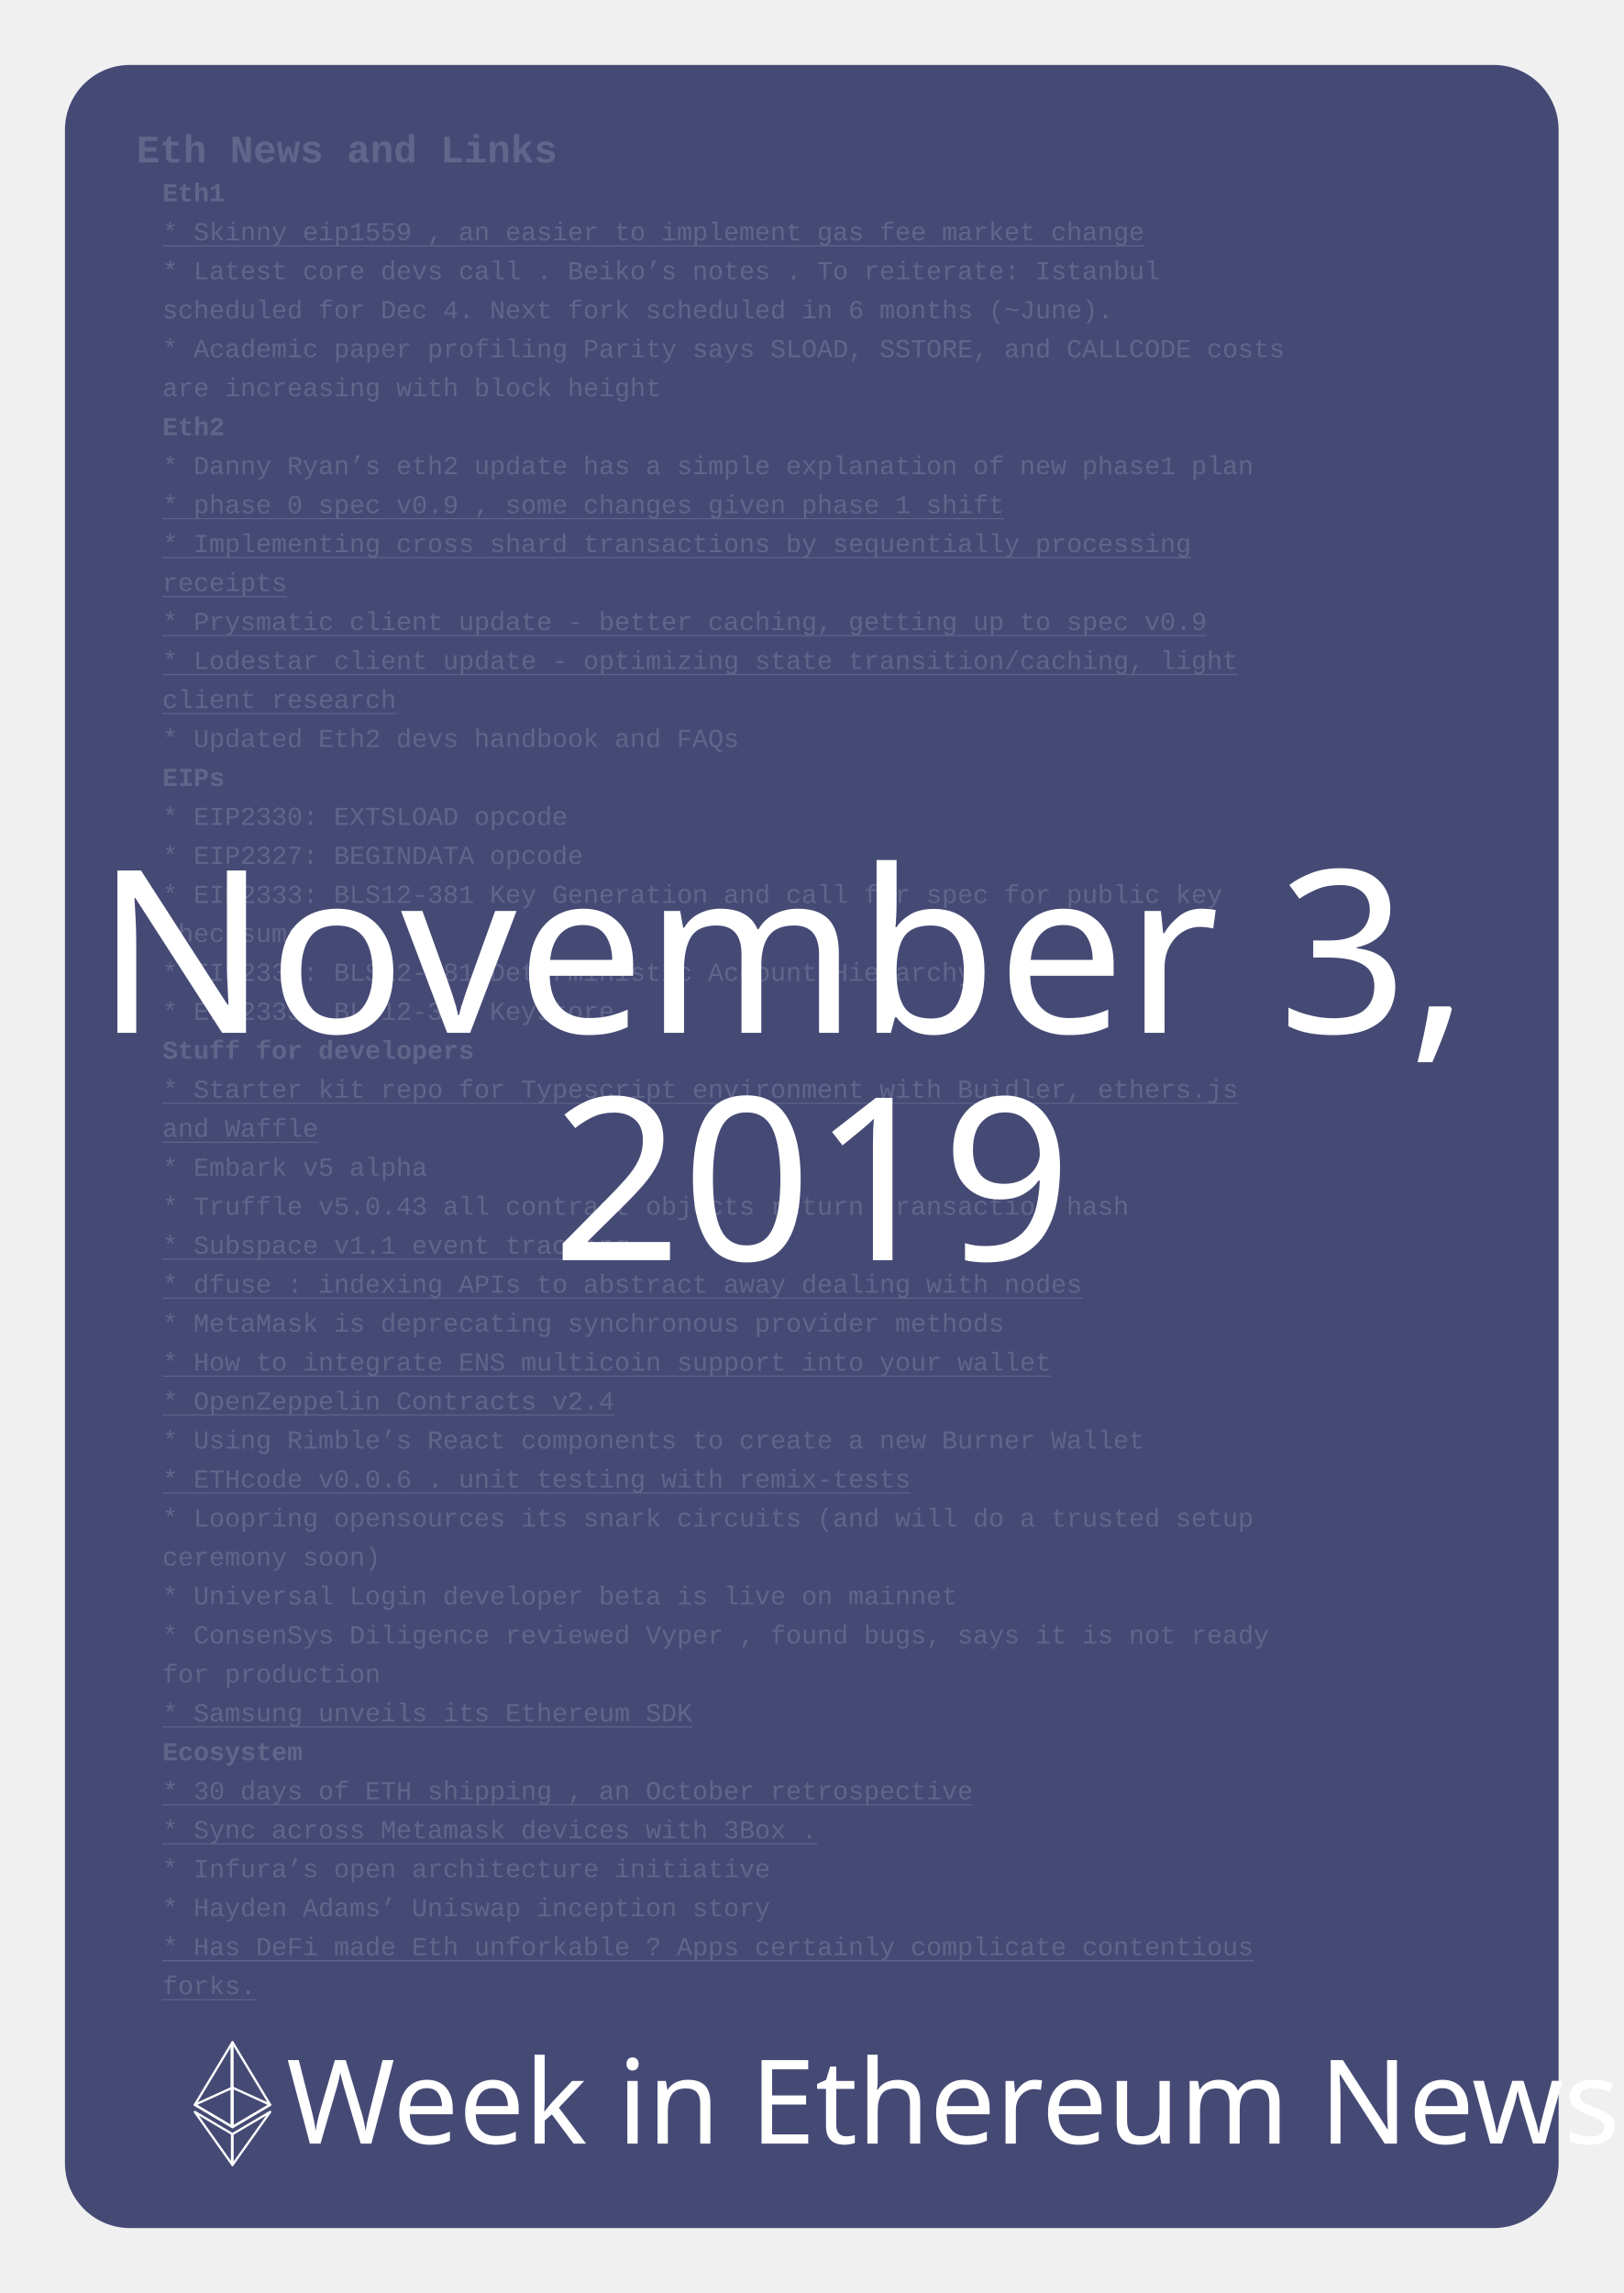
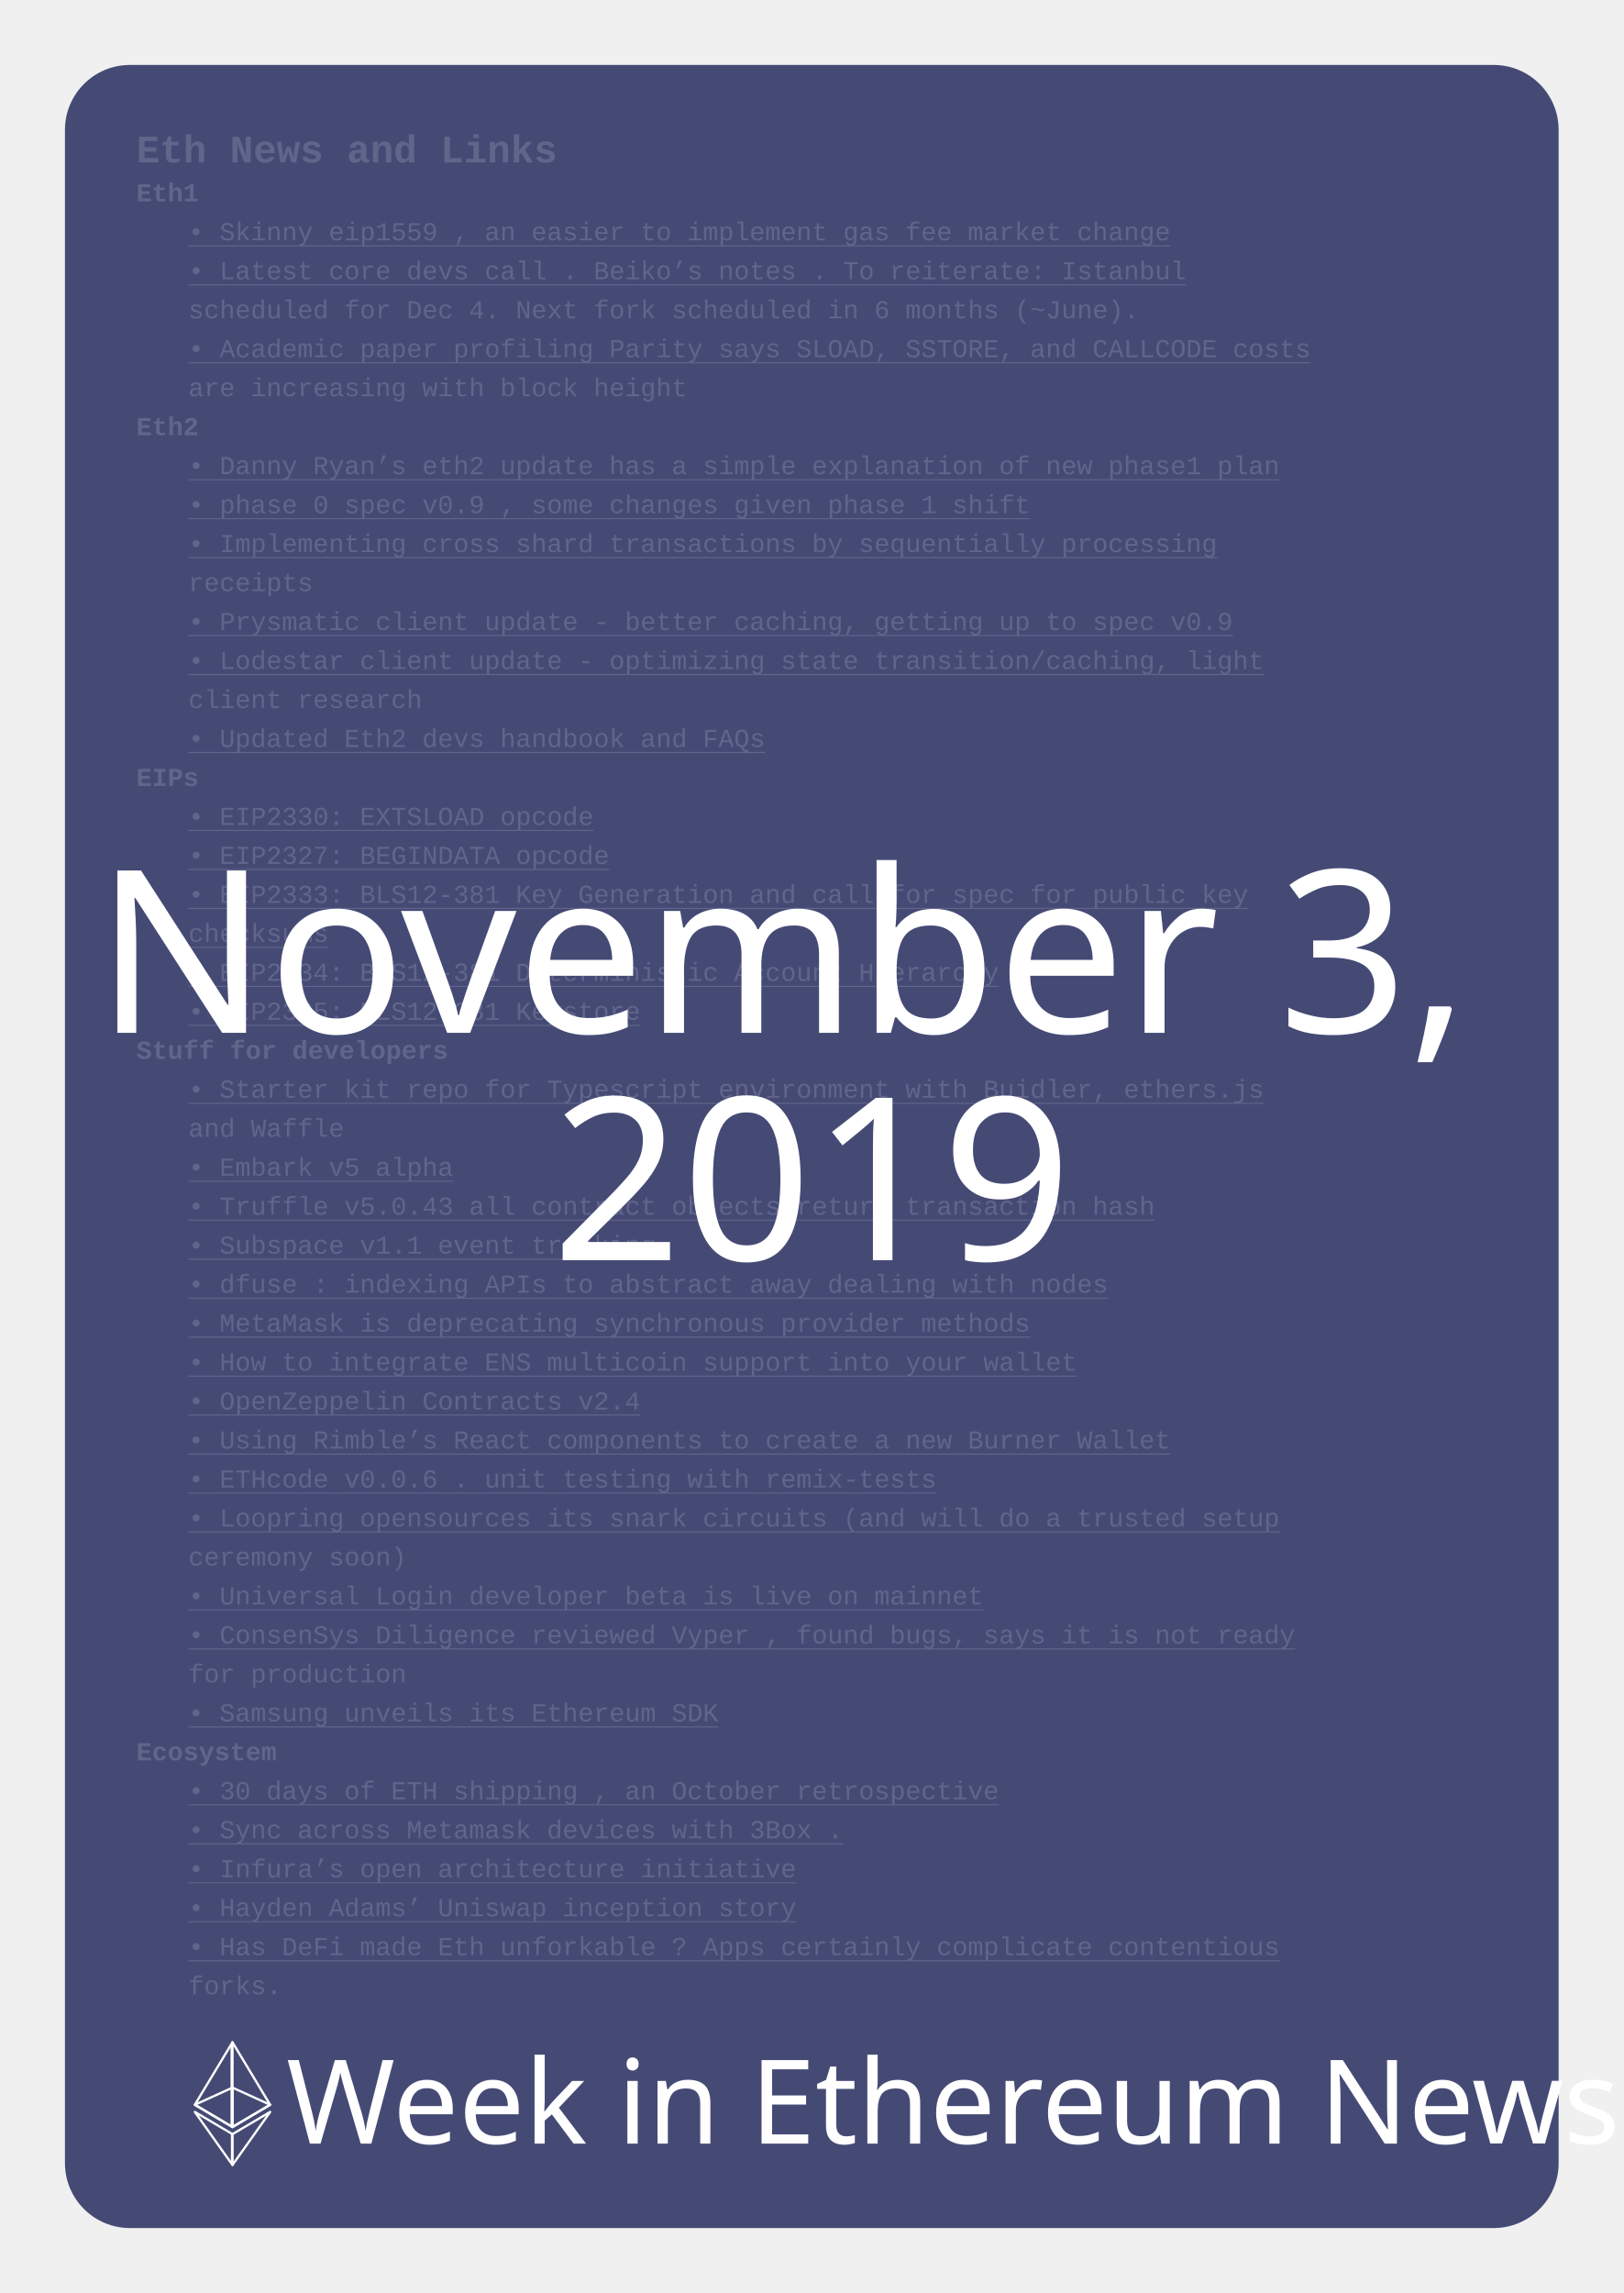
<svg xmlns="http://www.w3.org/2000/svg" width="500" height="706">
  <rect x="20" y="20" width="460" height="666" rx="20" fill="#454A75" />
  <text x="42" y="50" font-size="12" font-family="Courier New" fill="#ffffff" opacity="0.15" font-weight="bold">Eth News and Links</text>
-   <text x="50" y="62" font-size="8" font-family="Courier New" fill="#ffffff" opacity="0.15" font-weight="bold">Eth1</text>
-   <text x="50" y="74" font-size="8" font-family="Courier New" fill="#ffffff" opacity="0.15" text-decoration="underline">* Skinny eip1559 , an easier to implement gas fee market change</text>
-   <text x="50" y="86" font-size="8" font-family="Courier New" fill="#ffffff" opacity="0.15">* Latest core devs call . Beiko’s notes . To reiterate: Istanbul</text>
-   <text x="50" y="98" font-size="8" font-family="Courier New" fill="#ffffff" opacity="0.15">scheduled for Dec 4. Next fork scheduled in 6 months (~June).</text>
-   <text x="50" y="110" font-size="8" font-family="Courier New" fill="#ffffff" opacity="0.15">* Academic paper profiling Parity says SLOAD, SSTORE, and CALLCODE costs</text>
-   <text x="50" y="122" font-size="8" font-family="Courier New" fill="#ffffff" opacity="0.15">are increasing with block height</text>
-   <text x="50" y="134" font-size="8" font-family="Courier New" fill="#ffffff" opacity="0.15" font-weight="bold">Eth2</text>
-   <text x="50" y="146" font-size="8" font-family="Courier New" fill="#ffffff" opacity="0.15">* Danny Ryan’s eth2 update has a simple explanation of new phase1 plan</text>
-   <text x="50" y="158" font-size="8" font-family="Courier New" fill="#ffffff" opacity="0.15" text-decoration="underline">* phase 0 spec v0.9 , some changes given phase 1 shift</text>
-   <text x="50" y="170" font-size="8" font-family="Courier New" fill="#ffffff" opacity="0.15" text-decoration="underline">* Implementing cross shard transactions by sequentially processing</text>
-   <text x="50" y="182" font-size="8" font-family="Courier New" fill="#ffffff" opacity="0.15" text-decoration="underline">receipts</text>
-   <text x="50" y="194" font-size="8" font-family="Courier New" fill="#ffffff" opacity="0.15" text-decoration="underline">* Prysmatic client update - better caching, getting up to spec v0.9</text>
-   <text x="50" y="206" font-size="8" font-family="Courier New" fill="#ffffff" opacity="0.15" text-decoration="underline">* Lodestar client update - optimizing state transition/caching, light</text>
-   <text x="50" y="218" font-size="8" font-family="Courier New" fill="#ffffff" opacity="0.15" text-decoration="underline">client research</text>
-   <text x="50" y="230" font-size="8" font-family="Courier New" fill="#ffffff" opacity="0.15">* Updated Eth2 devs handbook and FAQs</text>
-   <text x="50" y="242" font-size="8" font-family="Courier New" fill="#ffffff" opacity="0.15" font-weight="bold">EIPs</text>
-   <text x="50" y="254" font-size="8" font-family="Courier New" fill="#ffffff" opacity="0.15">* EIP2330: EXTSLOAD opcode</text>
-   <text x="50" y="266" font-size="8" font-family="Courier New" fill="#ffffff" opacity="0.15">* EIP2327: BEGINDATA opcode</text>
-   <text x="50" y="278" font-size="8" font-family="Courier New" fill="#ffffff" opacity="0.15">* EIP2333: BLS12-381 Key Generation and call for spec for public key</text>
-   <text x="50" y="290" font-size="8" font-family="Courier New" fill="#ffffff" opacity="0.15">checksums</text>
-   <text x="50" y="302" font-size="8" font-family="Courier New" fill="#ffffff" opacity="0.15">* EIP2334: BLS12-381 Deterministic Account Hierarchy</text>
-   <text x="50" y="314" font-size="8" font-family="Courier New" fill="#ffffff" opacity="0.15">* EIP2335: BLS12-381 Keystore</text>
-   <text x="50" y="326" font-size="8" font-family="Courier New" fill="#ffffff" opacity="0.15" font-weight="bold">Stuff for developers</text>
-   <text x="50" y="338" font-size="8" font-family="Courier New" fill="#ffffff" opacity="0.15" text-decoration="underline">* Starter kit repo for Typescript environment with Buidler, ethers.js</text>
-   <text x="50" y="350" font-size="8" font-family="Courier New" fill="#ffffff" opacity="0.15" text-decoration="underline">and Waffle</text>
-   <text x="50" y="362" font-size="8" font-family="Courier New" fill="#ffffff" opacity="0.15">* Embark v5 alpha</text>
-   <text x="50" y="374" font-size="8" font-family="Courier New" fill="#ffffff" opacity="0.15">* Truffle v5.0.43 all contract objects return transaction hash</text>
-   <text x="50" y="386" font-size="8" font-family="Courier New" fill="#ffffff" opacity="0.15" text-decoration="underline">* Subspace v1.1 event tracking</text>
-   <text x="50" y="398" font-size="8" font-family="Courier New" fill="#ffffff" opacity="0.15" text-decoration="underline">* dfuse : indexing APIs to abstract away dealing with nodes</text>
-   <text x="50" y="410" font-size="8" font-family="Courier New" fill="#ffffff" opacity="0.15">* MetaMask is deprecating synchronous provider methods</text>
-   <text x="50" y="422" font-size="8" font-family="Courier New" fill="#ffffff" opacity="0.15" text-decoration="underline">* How to integrate ENS multicoin support into your wallet</text>
-   <text x="50" y="434" font-size="8" font-family="Courier New" fill="#ffffff" opacity="0.15" text-decoration="underline">* OpenZeppelin Contracts v2.4</text>
-   <text x="50" y="446" font-size="8" font-family="Courier New" fill="#ffffff" opacity="0.15">* Using Rimble’s React components to create a new Burner Wallet</text>
-   <text x="50" y="458" font-size="8" font-family="Courier New" fill="#ffffff" opacity="0.15" text-decoration="underline">* ETHcode v0.0.6 . unit testing with remix-tests</text>
-   <text x="50" y="470" font-size="8" font-family="Courier New" fill="#ffffff" opacity="0.15">* Loopring opensources its snark circuits (and will do a trusted setup</text>
-   <text x="50" y="482" font-size="8" font-family="Courier New" fill="#ffffff" opacity="0.15">ceremony soon)</text>
-   <text x="50" y="494" font-size="8" font-family="Courier New" fill="#ffffff" opacity="0.15">* Universal Login developer beta is live on mainnet</text>
-   <text x="50" y="506" font-size="8" font-family="Courier New" fill="#ffffff" opacity="0.15">* ConsenSys Diligence reviewed Vyper , found bugs, says it is not ready</text>
-   <text x="50" y="518" font-size="8" font-family="Courier New" fill="#ffffff" opacity="0.15">for production</text>
-   <text x="50" y="530" font-size="8" font-family="Courier New" fill="#ffffff" opacity="0.15" text-decoration="underline">* Samsung unveils its Ethereum SDK</text>
-   <text x="50" y="542" font-size="8" font-family="Courier New" fill="#ffffff" opacity="0.15" font-weight="bold">Ecosystem</text>
-   <text x="50" y="554" font-size="8" font-family="Courier New" fill="#ffffff" opacity="0.15" text-decoration="underline">* 30 days of ETH shipping , an October retrospective</text>
-   <text x="50" y="566" font-size="8" font-family="Courier New" fill="#ffffff" opacity="0.15" text-decoration="underline">* Sync across Metamask devices with 3Box .</text>
-   <text x="50" y="578" font-size="8" font-family="Courier New" fill="#ffffff" opacity="0.15">* Infura’s open architecture initiative</text>
-   <text x="50" y="590" font-size="8" font-family="Courier New" fill="#ffffff" opacity="0.15">* Hayden Adams’ Uniswap inception story</text>
-   <text x="50" y="602" font-size="8" font-family="Courier New" fill="#ffffff" opacity="0.15" text-decoration="underline">* Has DeFi made Eth unforkable ? Apps certainly complicate contentious</text>
-   <text x="50" y="614" font-size="8" font-family="Courier New" fill="#ffffff" opacity="0.15" text-decoration="underline">forks.</text>
+   <text x="42" y="62" font-size="8" font-family="Courier New" fill="#ffffff" opacity="0.15" font-weight="bold">Eth1</text>
+   <text x="58" y="74" font-size="8" font-family="Courier New" fill="#ffffff" opacity="0.15" text-decoration="underline">• Skinny eip1559 , an easier to implement gas fee market change</text>
+   <text x="58" y="86" font-size="8" font-family="Courier New" fill="#ffffff" opacity="0.15" text-decoration="underline">• Latest core devs call . Beiko’s notes . To reiterate: Istanbul</text>
+   <text x="58" y="98" font-size="8" font-family="Courier New" fill="#ffffff" opacity="0.15">scheduled for Dec 4. Next fork scheduled in 6 months (~June).</text>
+   <text x="58" y="110" font-size="8" font-family="Courier New" fill="#ffffff" opacity="0.15" text-decoration="underline">• Academic paper profiling Parity says SLOAD, SSTORE, and CALLCODE costs</text>
+   <text x="58" y="122" font-size="8" font-family="Courier New" fill="#ffffff" opacity="0.15">are increasing with block height</text>
+   <text x="42" y="134" font-size="8" font-family="Courier New" fill="#ffffff" opacity="0.15" font-weight="bold">Eth2</text>
+   <text x="58" y="146" font-size="8" font-family="Courier New" fill="#ffffff" opacity="0.15" text-decoration="underline">• Danny Ryan’s eth2 update has a simple explanation of new phase1 plan</text>
+   <text x="58" y="158" font-size="8" font-family="Courier New" fill="#ffffff" opacity="0.15" text-decoration="underline">• phase 0 spec v0.9 , some changes given phase 1 shift</text>
+   <text x="58" y="170" font-size="8" font-family="Courier New" fill="#ffffff" opacity="0.15" text-decoration="underline">• Implementing cross shard transactions by sequentially processing</text>
+   <text x="58" y="182" font-size="8" font-family="Courier New" fill="#ffffff" opacity="0.15">receipts</text>
+   <text x="58" y="194" font-size="8" font-family="Courier New" fill="#ffffff" opacity="0.15" text-decoration="underline">• Prysmatic client update - better caching, getting up to spec v0.9</text>
+   <text x="58" y="206" font-size="8" font-family="Courier New" fill="#ffffff" opacity="0.15" text-decoration="underline">• Lodestar client update - optimizing state transition/caching, light</text>
+   <text x="58" y="218" font-size="8" font-family="Courier New" fill="#ffffff" opacity="0.15">client research</text>
+   <text x="58" y="230" font-size="8" font-family="Courier New" fill="#ffffff" opacity="0.15" text-decoration="underline">• Updated Eth2 devs handbook and FAQs</text>
+   <text x="42" y="242" font-size="8" font-family="Courier New" fill="#ffffff" opacity="0.15" font-weight="bold">EIPs</text>
+   <text x="58" y="254" font-size="8" font-family="Courier New" fill="#ffffff" opacity="0.15" text-decoration="underline">• EIP2330: EXTSLOAD opcode</text>
+   <text x="58" y="266" font-size="8" font-family="Courier New" fill="#ffffff" opacity="0.15" text-decoration="underline">• EIP2327: BEGINDATA opcode</text>
+   <text x="58" y="278" font-size="8" font-family="Courier New" fill="#ffffff" opacity="0.15" text-decoration="underline">• EIP2333: BLS12-381 Key Generation and call for spec for public key</text>
+   <text x="58" y="290" font-size="8" font-family="Courier New" fill="#ffffff" opacity="0.15" text-decoration="underline">checksums</text>
+   <text x="58" y="302" font-size="8" font-family="Courier New" fill="#ffffff" opacity="0.15" text-decoration="underline">• EIP2334: BLS12-381 Deterministic Account Hierarchy</text>
+   <text x="58" y="314" font-size="8" font-family="Courier New" fill="#ffffff" opacity="0.15" text-decoration="underline">• EIP2335: BLS12-381 Keystore</text>
+   <text x="42" y="326" font-size="8" font-family="Courier New" fill="#ffffff" opacity="0.15" font-weight="bold">Stuff for developers</text>
+   <text x="58" y="338" font-size="8" font-family="Courier New" fill="#ffffff" opacity="0.15" text-decoration="underline">• Starter kit repo for Typescript environment with Buidler, ethers.js</text>
+   <text x="58" y="350" font-size="8" font-family="Courier New" fill="#ffffff" opacity="0.15">and Waffle</text>
+   <text x="58" y="362" font-size="8" font-family="Courier New" fill="#ffffff" opacity="0.15" text-decoration="underline">• Embark v5 alpha</text>
+   <text x="58" y="374" font-size="8" font-family="Courier New" fill="#ffffff" opacity="0.15" text-decoration="underline">• Truffle v5.0.43 all contract objects return transaction hash</text>
+   <text x="58" y="386" font-size="8" font-family="Courier New" fill="#ffffff" opacity="0.15" text-decoration="underline">• Subspace v1.1 event tracking</text>
+   <text x="58" y="398" font-size="8" font-family="Courier New" fill="#ffffff" opacity="0.15" text-decoration="underline">• dfuse : indexing APIs to abstract away dealing with nodes</text>
+   <text x="58" y="410" font-size="8" font-family="Courier New" fill="#ffffff" opacity="0.15" text-decoration="underline">• MetaMask is deprecating synchronous provider methods</text>
+   <text x="58" y="422" font-size="8" font-family="Courier New" fill="#ffffff" opacity="0.15" text-decoration="underline">• How to integrate ENS multicoin support into your wallet</text>
+   <text x="58" y="434" font-size="8" font-family="Courier New" fill="#ffffff" opacity="0.15" text-decoration="underline">• OpenZeppelin Contracts v2.4</text>
+   <text x="58" y="446" font-size="8" font-family="Courier New" fill="#ffffff" opacity="0.15" text-decoration="underline">• Using Rimble’s React components to create a new Burner Wallet</text>
+   <text x="58" y="458" font-size="8" font-family="Courier New" fill="#ffffff" opacity="0.15" text-decoration="underline">• ETHcode v0.0.6 . unit testing with remix-tests</text>
+   <text x="58" y="470" font-size="8" font-family="Courier New" fill="#ffffff" opacity="0.15" text-decoration="underline">• Loopring opensources its snark circuits (and will do a trusted setup</text>
+   <text x="58" y="482" font-size="8" font-family="Courier New" fill="#ffffff" opacity="0.15">ceremony soon)</text>
+   <text x="58" y="494" font-size="8" font-family="Courier New" fill="#ffffff" opacity="0.15" text-decoration="underline">• Universal Login developer beta is live on mainnet</text>
+   <text x="58" y="506" font-size="8" font-family="Courier New" fill="#ffffff" opacity="0.15" text-decoration="underline">• ConsenSys Diligence reviewed Vyper , found bugs, says it is not ready</text>
+   <text x="58" y="518" font-size="8" font-family="Courier New" fill="#ffffff" opacity="0.15">for production</text>
+   <text x="58" y="530" font-size="8" font-family="Courier New" fill="#ffffff" opacity="0.15" text-decoration="underline">• Samsung unveils its Ethereum SDK</text>
+   <text x="42" y="542" font-size="8" font-family="Courier New" fill="#ffffff" opacity="0.15" font-weight="bold">Ecosystem</text>
+   <text x="58" y="554" font-size="8" font-family="Courier New" fill="#ffffff" opacity="0.15" text-decoration="underline">• 30 days of ETH shipping , an October retrospective</text>
+   <text x="58" y="566" font-size="8" font-family="Courier New" fill="#ffffff" opacity="0.15" text-decoration="underline">• Sync across Metamask devices with 3Box .</text>
+   <text x="58" y="578" font-size="8" font-family="Courier New" fill="#ffffff" opacity="0.15" text-decoration="underline">• Infura’s open architecture initiative</text>
+   <text x="58" y="590" font-size="8" font-family="Courier New" fill="#ffffff" opacity="0.15" text-decoration="underline">• Hayden Adams’ Uniswap inception story</text>
+   <text x="58" y="602" font-size="8" font-family="Courier New" fill="#ffffff" opacity="0.15" text-decoration="underline">• Has DeFi made Eth unforkable ? Apps certainly complicate contentious</text>
+   <text x="58" y="614" font-size="8" font-family="Courier New" fill="#ffffff" opacity="0.15">forks.</text>
  <text fill="#ffffff" font-family="Calibri" font-size="70" font-weight="300" text-anchor="middle">
    <tspan x="250" y="318">November 3,</tspan>
    <tspan x="250" y="388">2019</tspan>
  </text>
  <g transform="translate(20, 300) scale(0.8)">
    <path d="m64.496 411-.317 1.076v31.228l.317.316 14.495-8.568L64.496 411Z" stroke="#fff" stroke-width=".866" stroke-linecap="round" stroke-linejoin="round" fill="none" />
    <path d="M64.496 411 50 435.052l14.496 8.568V411Zm0 35.365-.179.218v11.124l.179.521L79 437.801l-14.504 8.564Z" stroke="#fff" stroke-width=".866" stroke-linecap="round" stroke-linejoin="round" fill="none" />
    <path d="M64.496 458.228v-11.863L50 437.801l14.496 20.427Zm0-14.608 14.495-8.568-14.495-6.589v15.157ZM50 435.052l14.496 8.568v-15.157L50 435.052Z" stroke="#fff" stroke-width=".866" stroke-linecap="round" stroke-linejoin="round" fill="none" />
  </g>
  <text fill="#ffffff" font-family="Calibri" font-size="36" x="88.195" y="660">Week in Ethereum News</text>
</svg>
